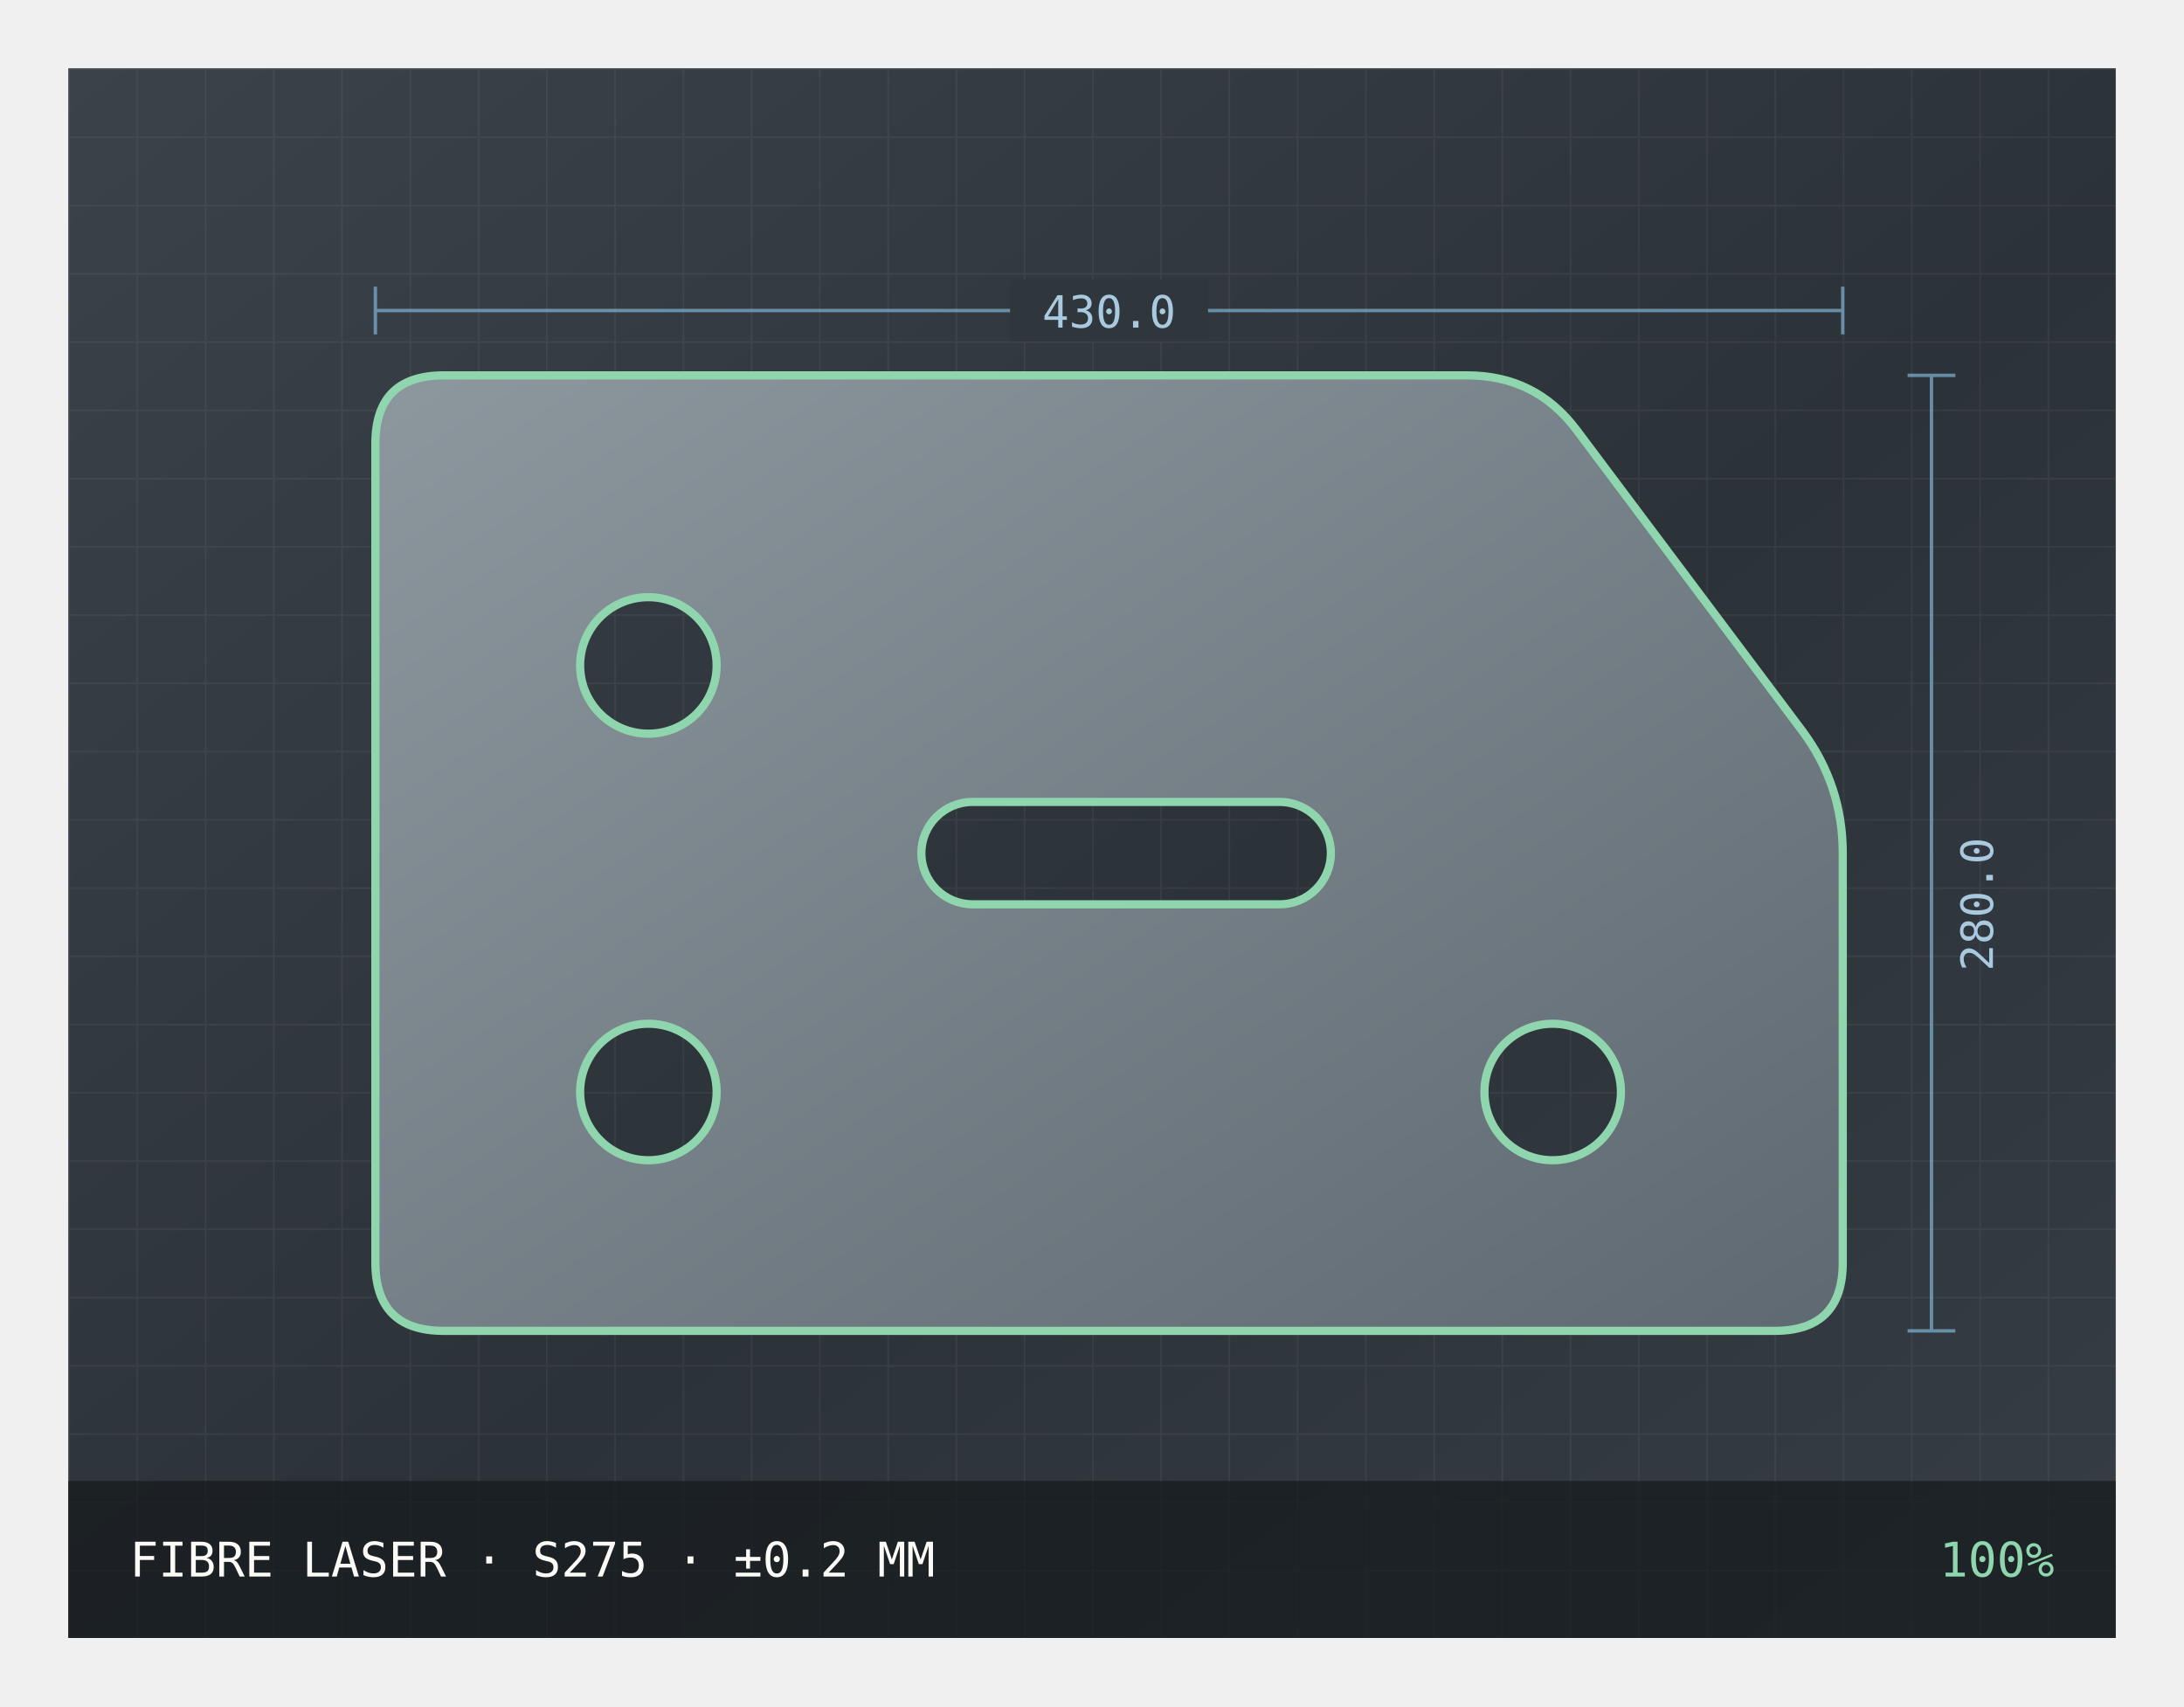
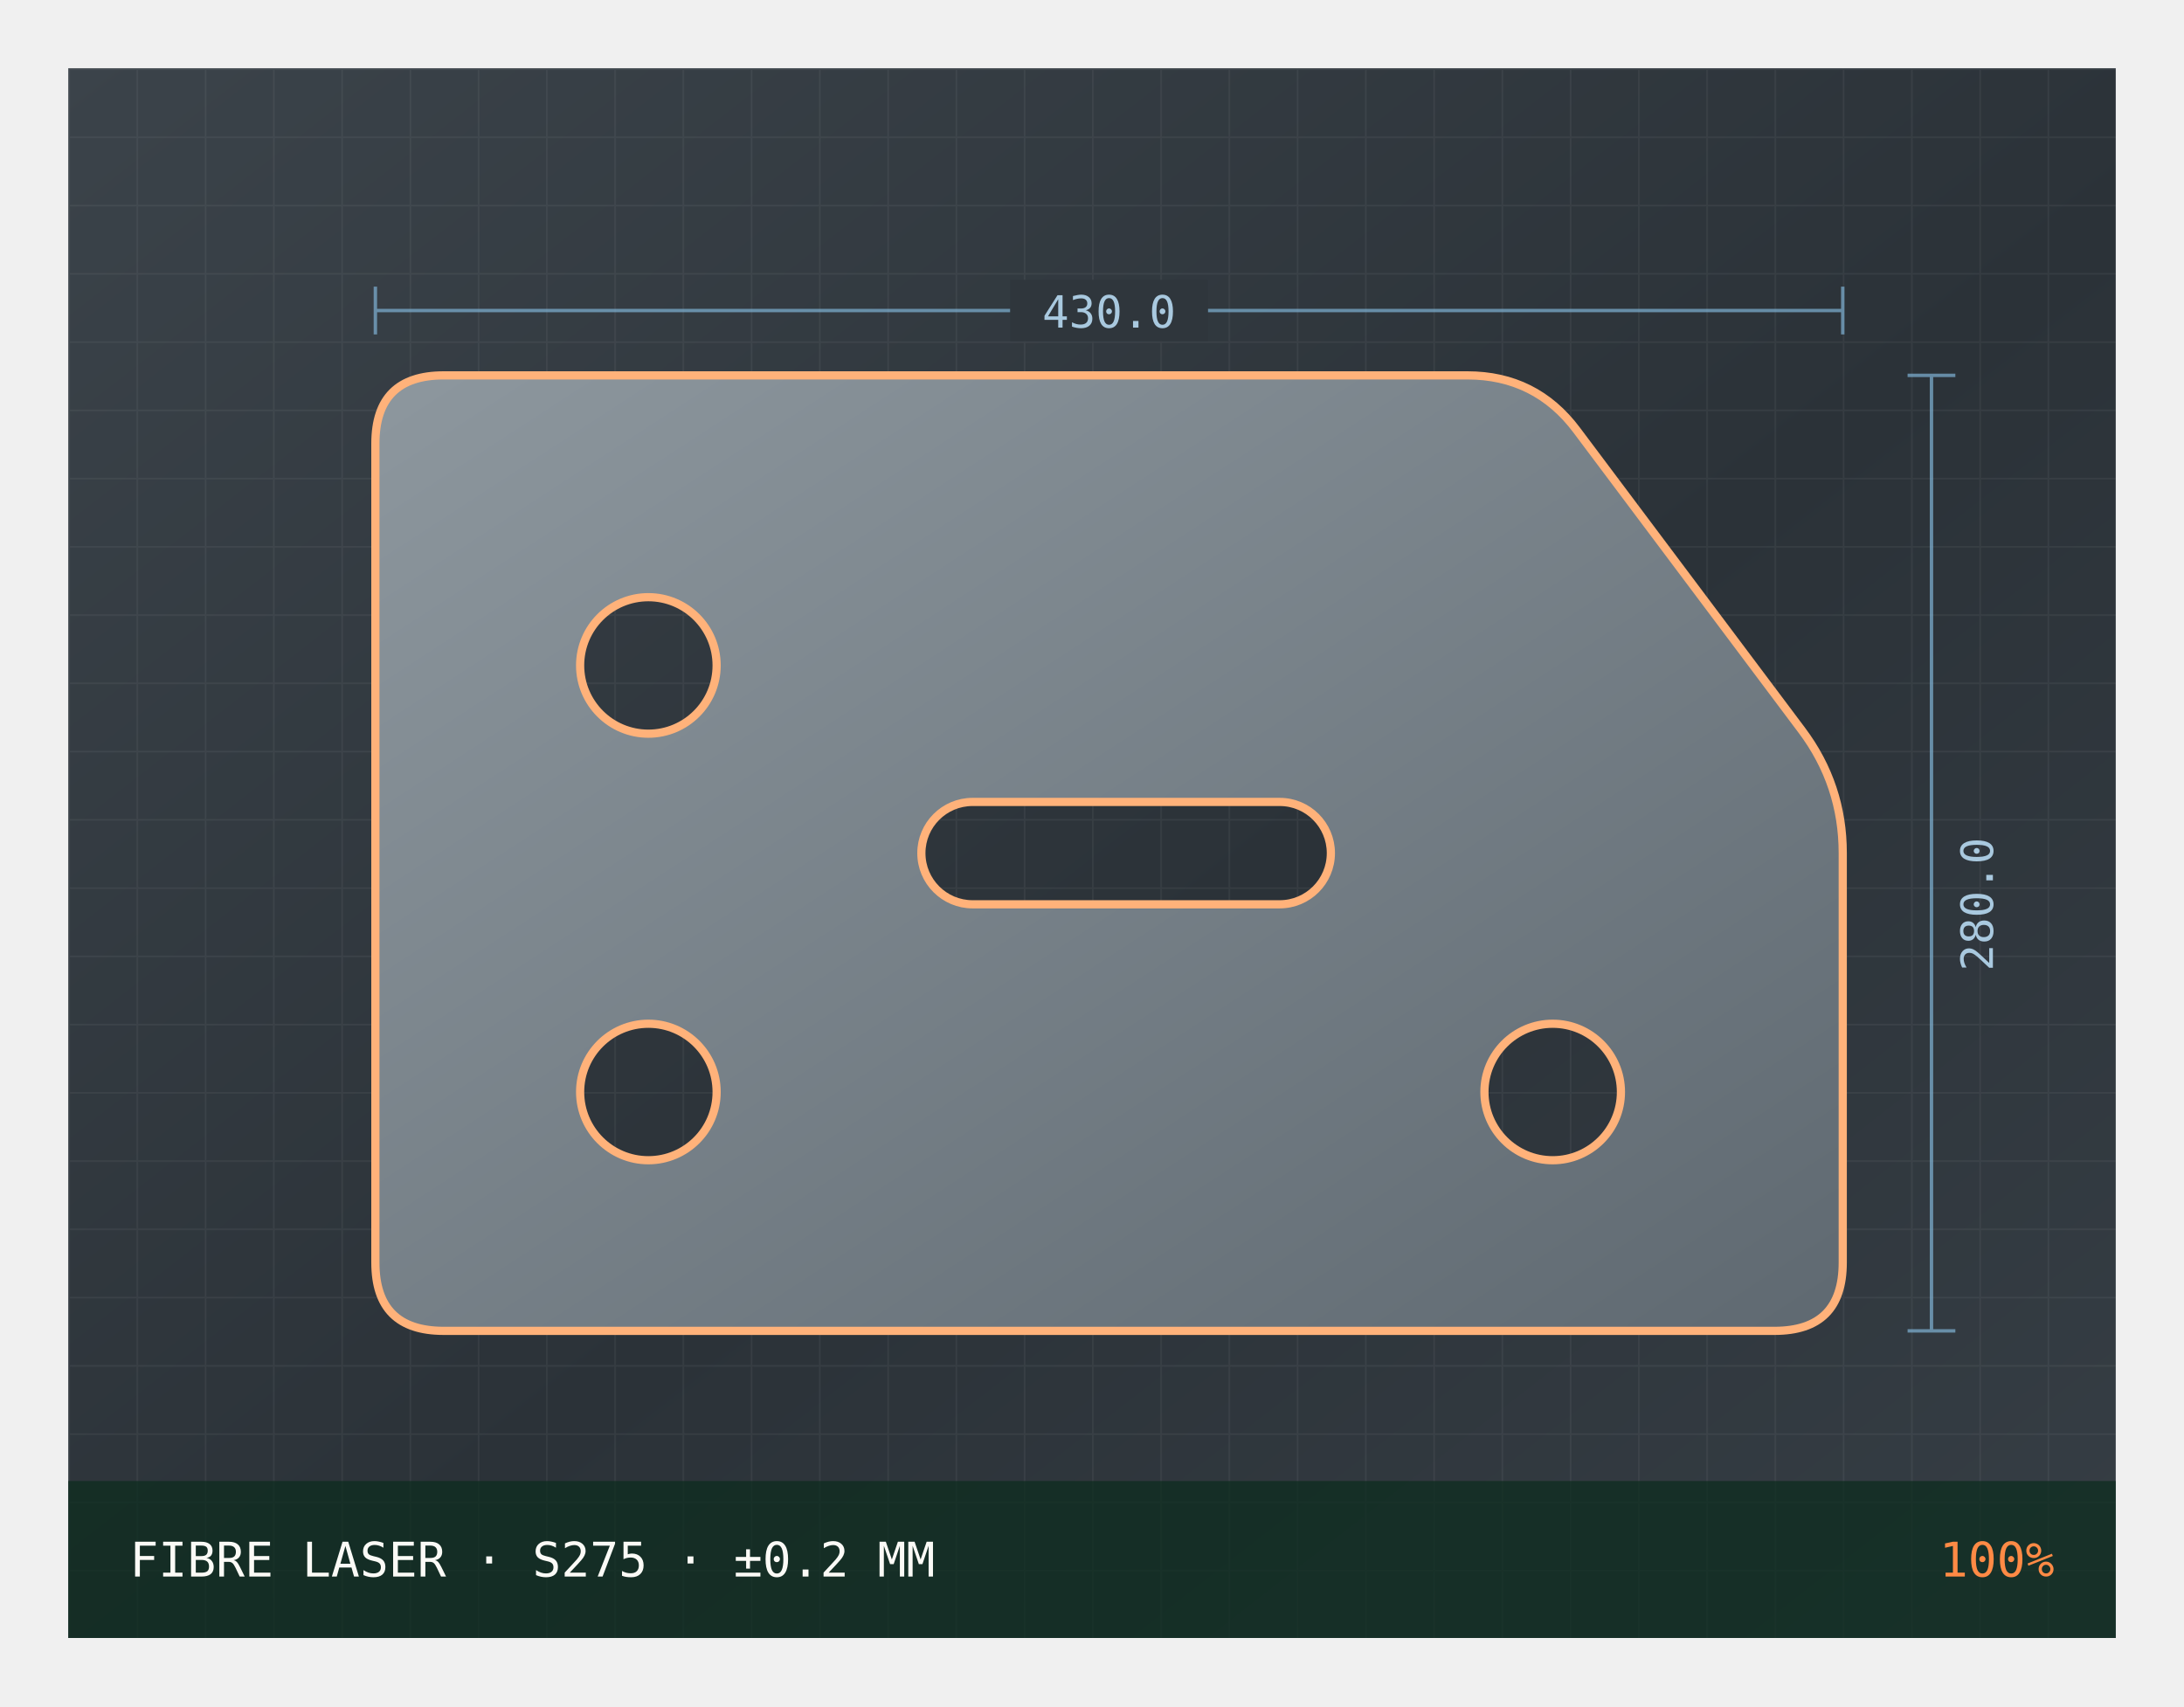
<svg xmlns="http://www.w3.org/2000/svg" viewBox="0 0 640 500">
  <defs>
    <linearGradient id="plate" x1="0" y1="0" x2="1" y2="1">
      <stop offset="0" stop-color="#3b434a" />
      <stop offset=".55" stop-color="#2b3238" />
      <stop offset="1" stop-color="#363e45" />
    </linearGradient>
    <linearGradient id="partFill" x1="0" y1="0" x2="1" y2="1">
      <stop offset="0" stop-color="#8d979e" />
      <stop offset="1" stop-color="#5f6971" />
    </linearGradient>
    <pattern id="grid" width="20" height="20" patternUnits="userSpaceOnUse">
      <path d="M20 0H0V20" fill="none" stroke="#fff" stroke-opacity=".05" />
    </pattern>
    <filter id="glow" x="-200%" y="-200%" width="500%" height="500%">
      <feGaussianBlur stdDeviation="5" />
    </filter>
  </defs>
  <rect x="20" y="20" width="600" height="460" fill="url(#plate)" />
  <rect x="20" y="20" width="600" height="460" fill="url(#grid)" />
  <g>
    <path fill="url(#partFill)" fill-rule="evenodd" d="M130 110H430Q450 110 462 126L528 214Q540 230 540 250V370Q540 390 520 390H130Q110 390 110 370V130Q110 110 130 110Z M190 175a20 20 0 1 0 .01 0Z M190 300a20 20 0 1 0 .01 0Z M455 300a20 20 0 1 0 .01 0Z M285 235H375a15 15 0 0 1 0 30H285a15 15 0 0 1 0-30Z" />
  </g>
  <g fill="none" stroke="#7fb3d5" stroke-opacity=".55" stroke-width="1.2" stroke-dasharray="7 5">
    <path d="M210 195a20 20 0 1 0-40 0a20 20 0 1 0 40 0Z" />
    <path d="M210 320a20 20 0 1 0-40 0a20 20 0 1 0 40 0Z" />
    <path d="M475 320a20 20 0 1 0-40 0a20 20 0 1 0 40 0Z" />
    <path d="M285 235H375a15 15 0 0 1 0 30H285a15 15 0 0 1 0-30Z" />
    <path d="M130 110H430Q450 110 462 126L528 214Q540 230 540 250V370Q540 390 520 390H130Q110 390 110 370V130Q110 110 130 110Z" />
  </g>
-   <g fill="none" stroke="#8fd6ae" stroke-width="2.4" stroke-linecap="round">
+   <g fill="none" stroke="#ffb27a" stroke-width="2.4" stroke-linecap="round">
    <path d="M210 195a20 20 0 1 0-40 0a20 20 0 1 0 40 0Z" />
    <path d="M210 320a20 20 0 1 0-40 0a20 20 0 1 0 40 0Z" />
    <path d="M475 320a20 20 0 1 0-40 0a20 20 0 1 0 40 0Z" />
    <path d="M285 235H375a15 15 0 0 1 0 30H285a15 15 0 0 1 0-30Z" />
    <path d="M130 110H430Q450 110 462 126L528 214Q540 230 540 250V370Q540 390 520 390H130Q110 390 110 370V130Q110 110 130 110Z" />
  </g>
  <g font-family="IBM Plex Mono,Consolas,monospace" font-size="13" fill="#a9c9df">
    <path d="M110 84V98M540 84V98M110 91H540" stroke="#7fb3d5" stroke-opacity=".7" fill="none" />
    <rect x="296" y="82" width="58" height="18" fill="#2f363c" />
    <text x="325" y="96" text-anchor="middle">430.0</text>
    <path d="M566 110V390M559 110H573M559 390H573" stroke="#7fb3d5" stroke-opacity=".7" fill="none" />
    <text transform="translate(584 265) rotate(-90)" text-anchor="middle">280.0</text>
  </g>
-   <rect x="20" y="434" width="600" height="46" fill="#16191c" fill-opacity=".72" />
+   <rect x="20" y="434" width="600" height="46" fill="#0c2c1e" fill-opacity=".72" />
  <text x="38" y="462" font-family="IBM Plex Mono,Consolas,monospace" font-size="14" fill="#fbfaf6">FIBRE LASER · S275 · ±0.2 MM</text>
-   <text x="602" y="462" text-anchor="end" font-family="IBM Plex Mono,Consolas,monospace" font-size="14" fill="#8fd6ae">100%</text>
+   <text x="602" y="462" text-anchor="end" font-family="IBM Plex Mono,Consolas,monospace" font-size="14" fill="#ff8a45">100%</text>
</svg>
